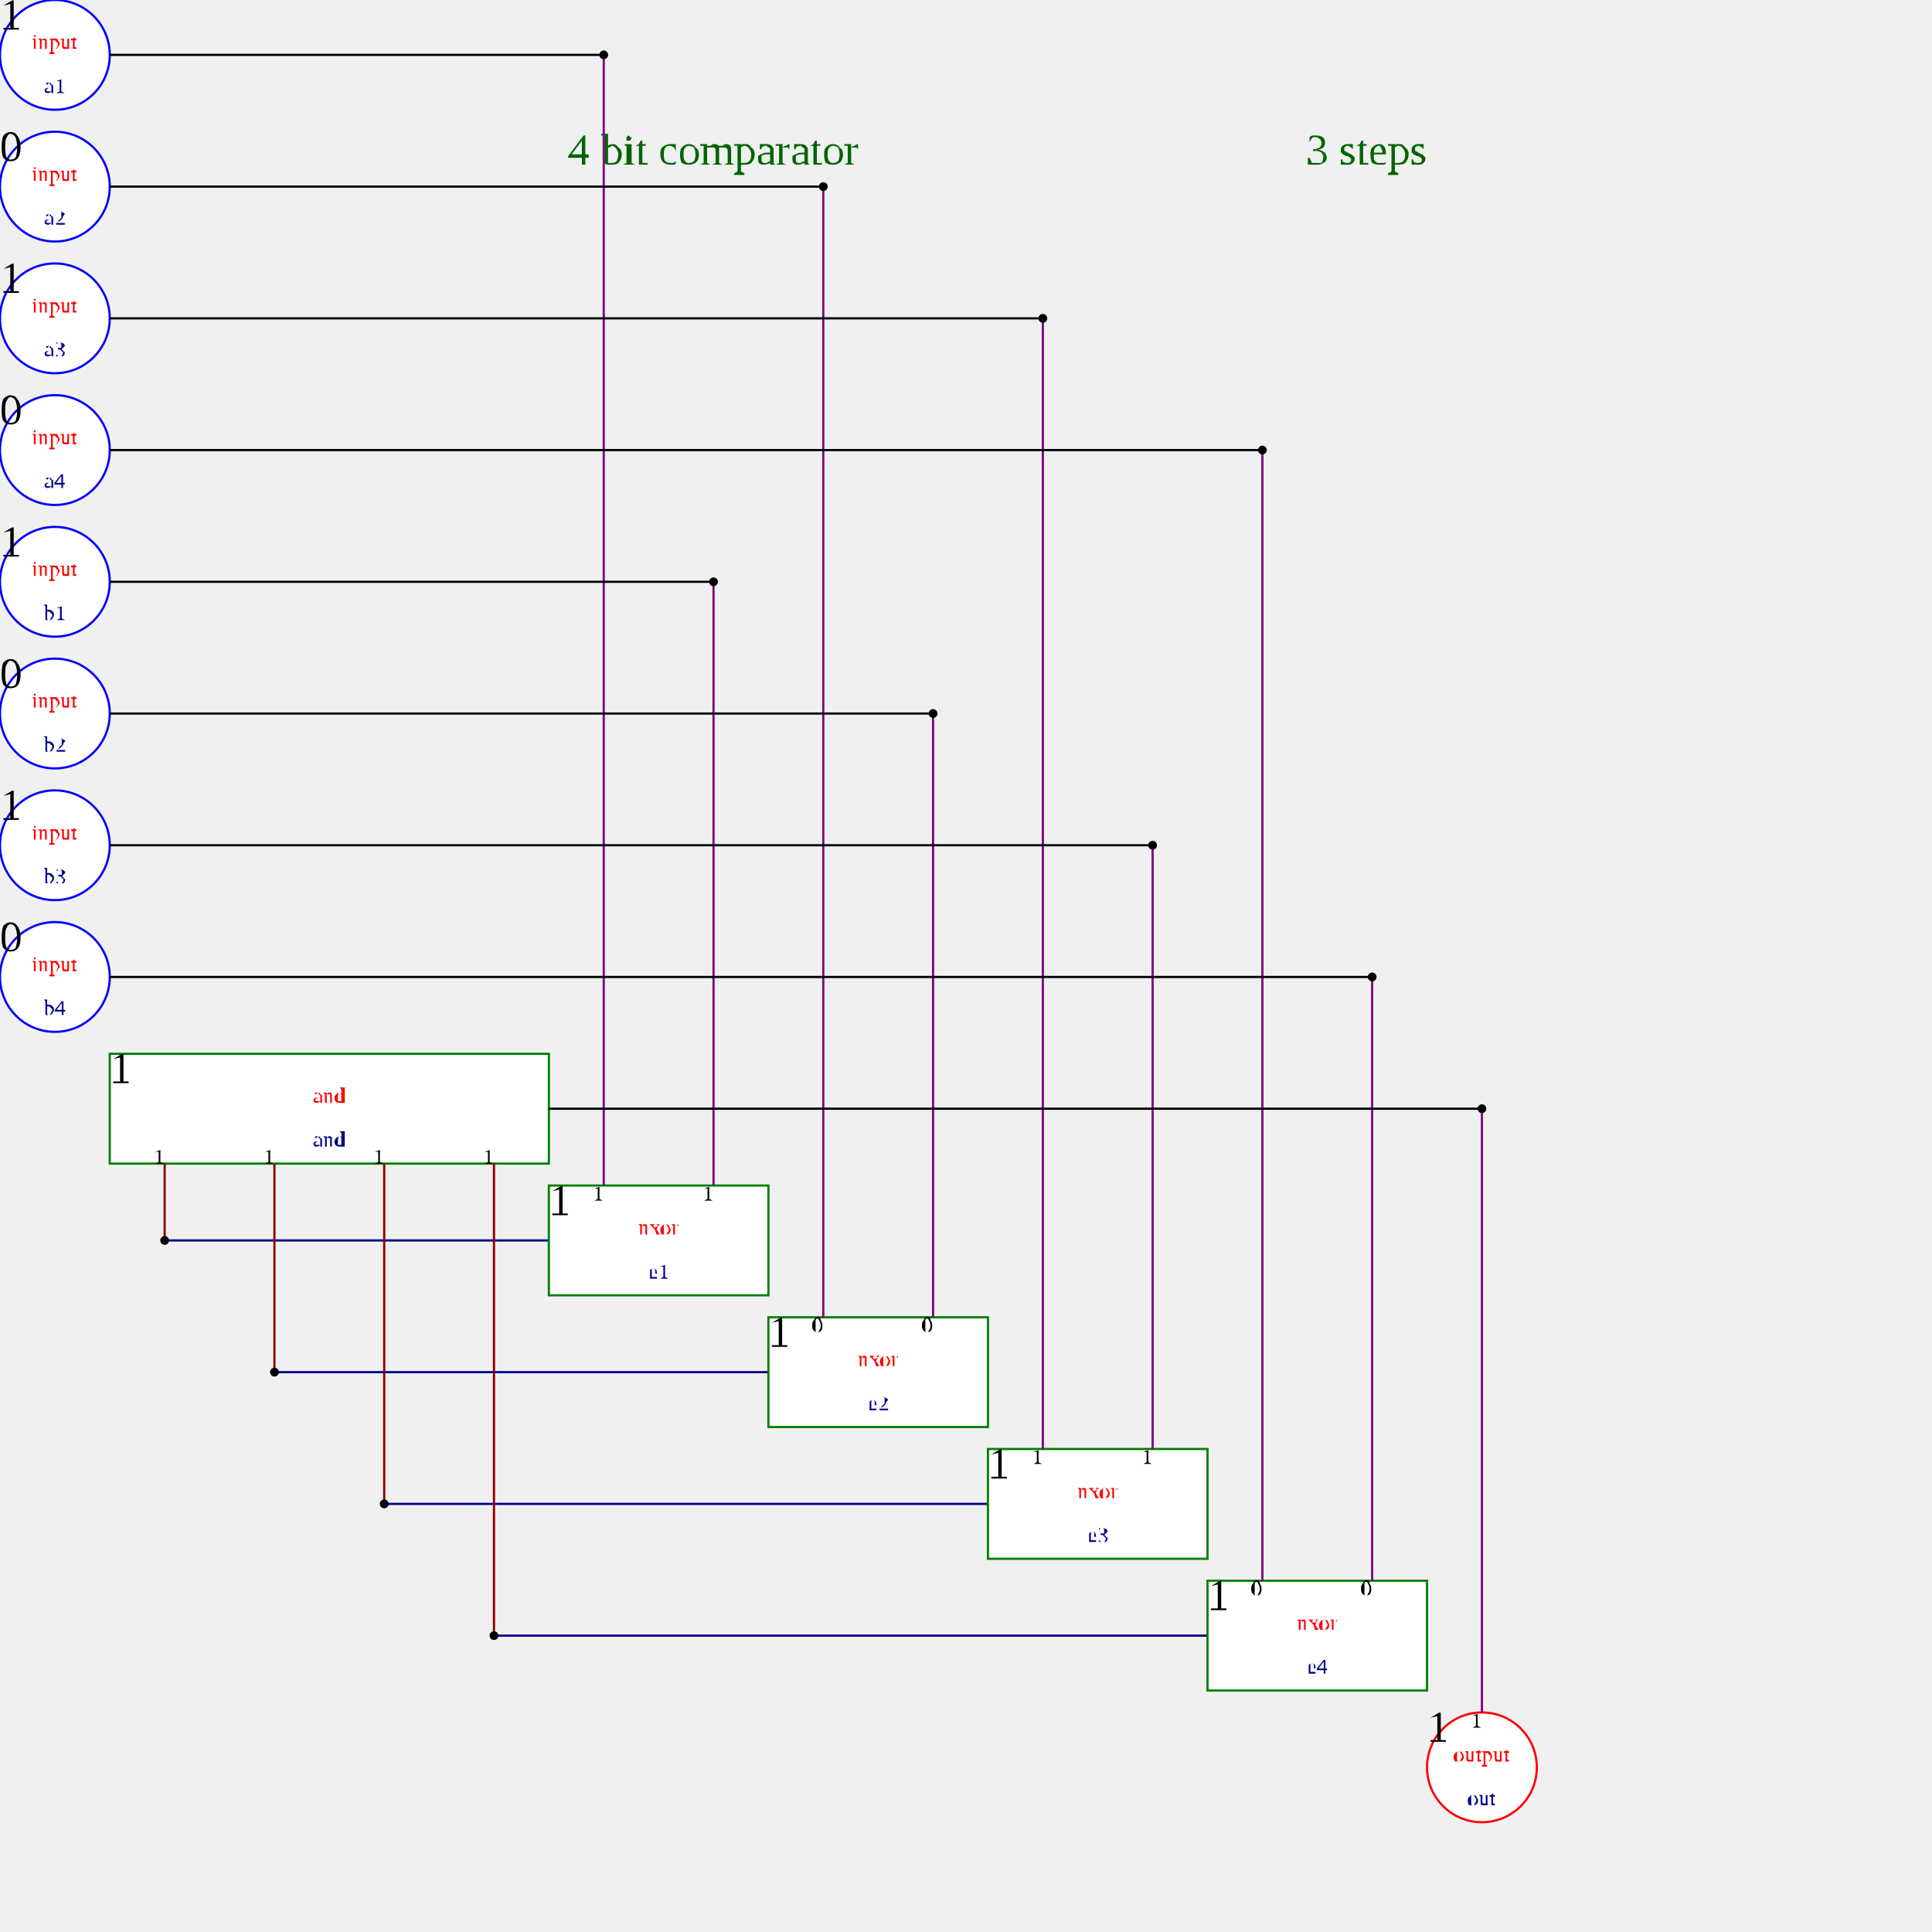
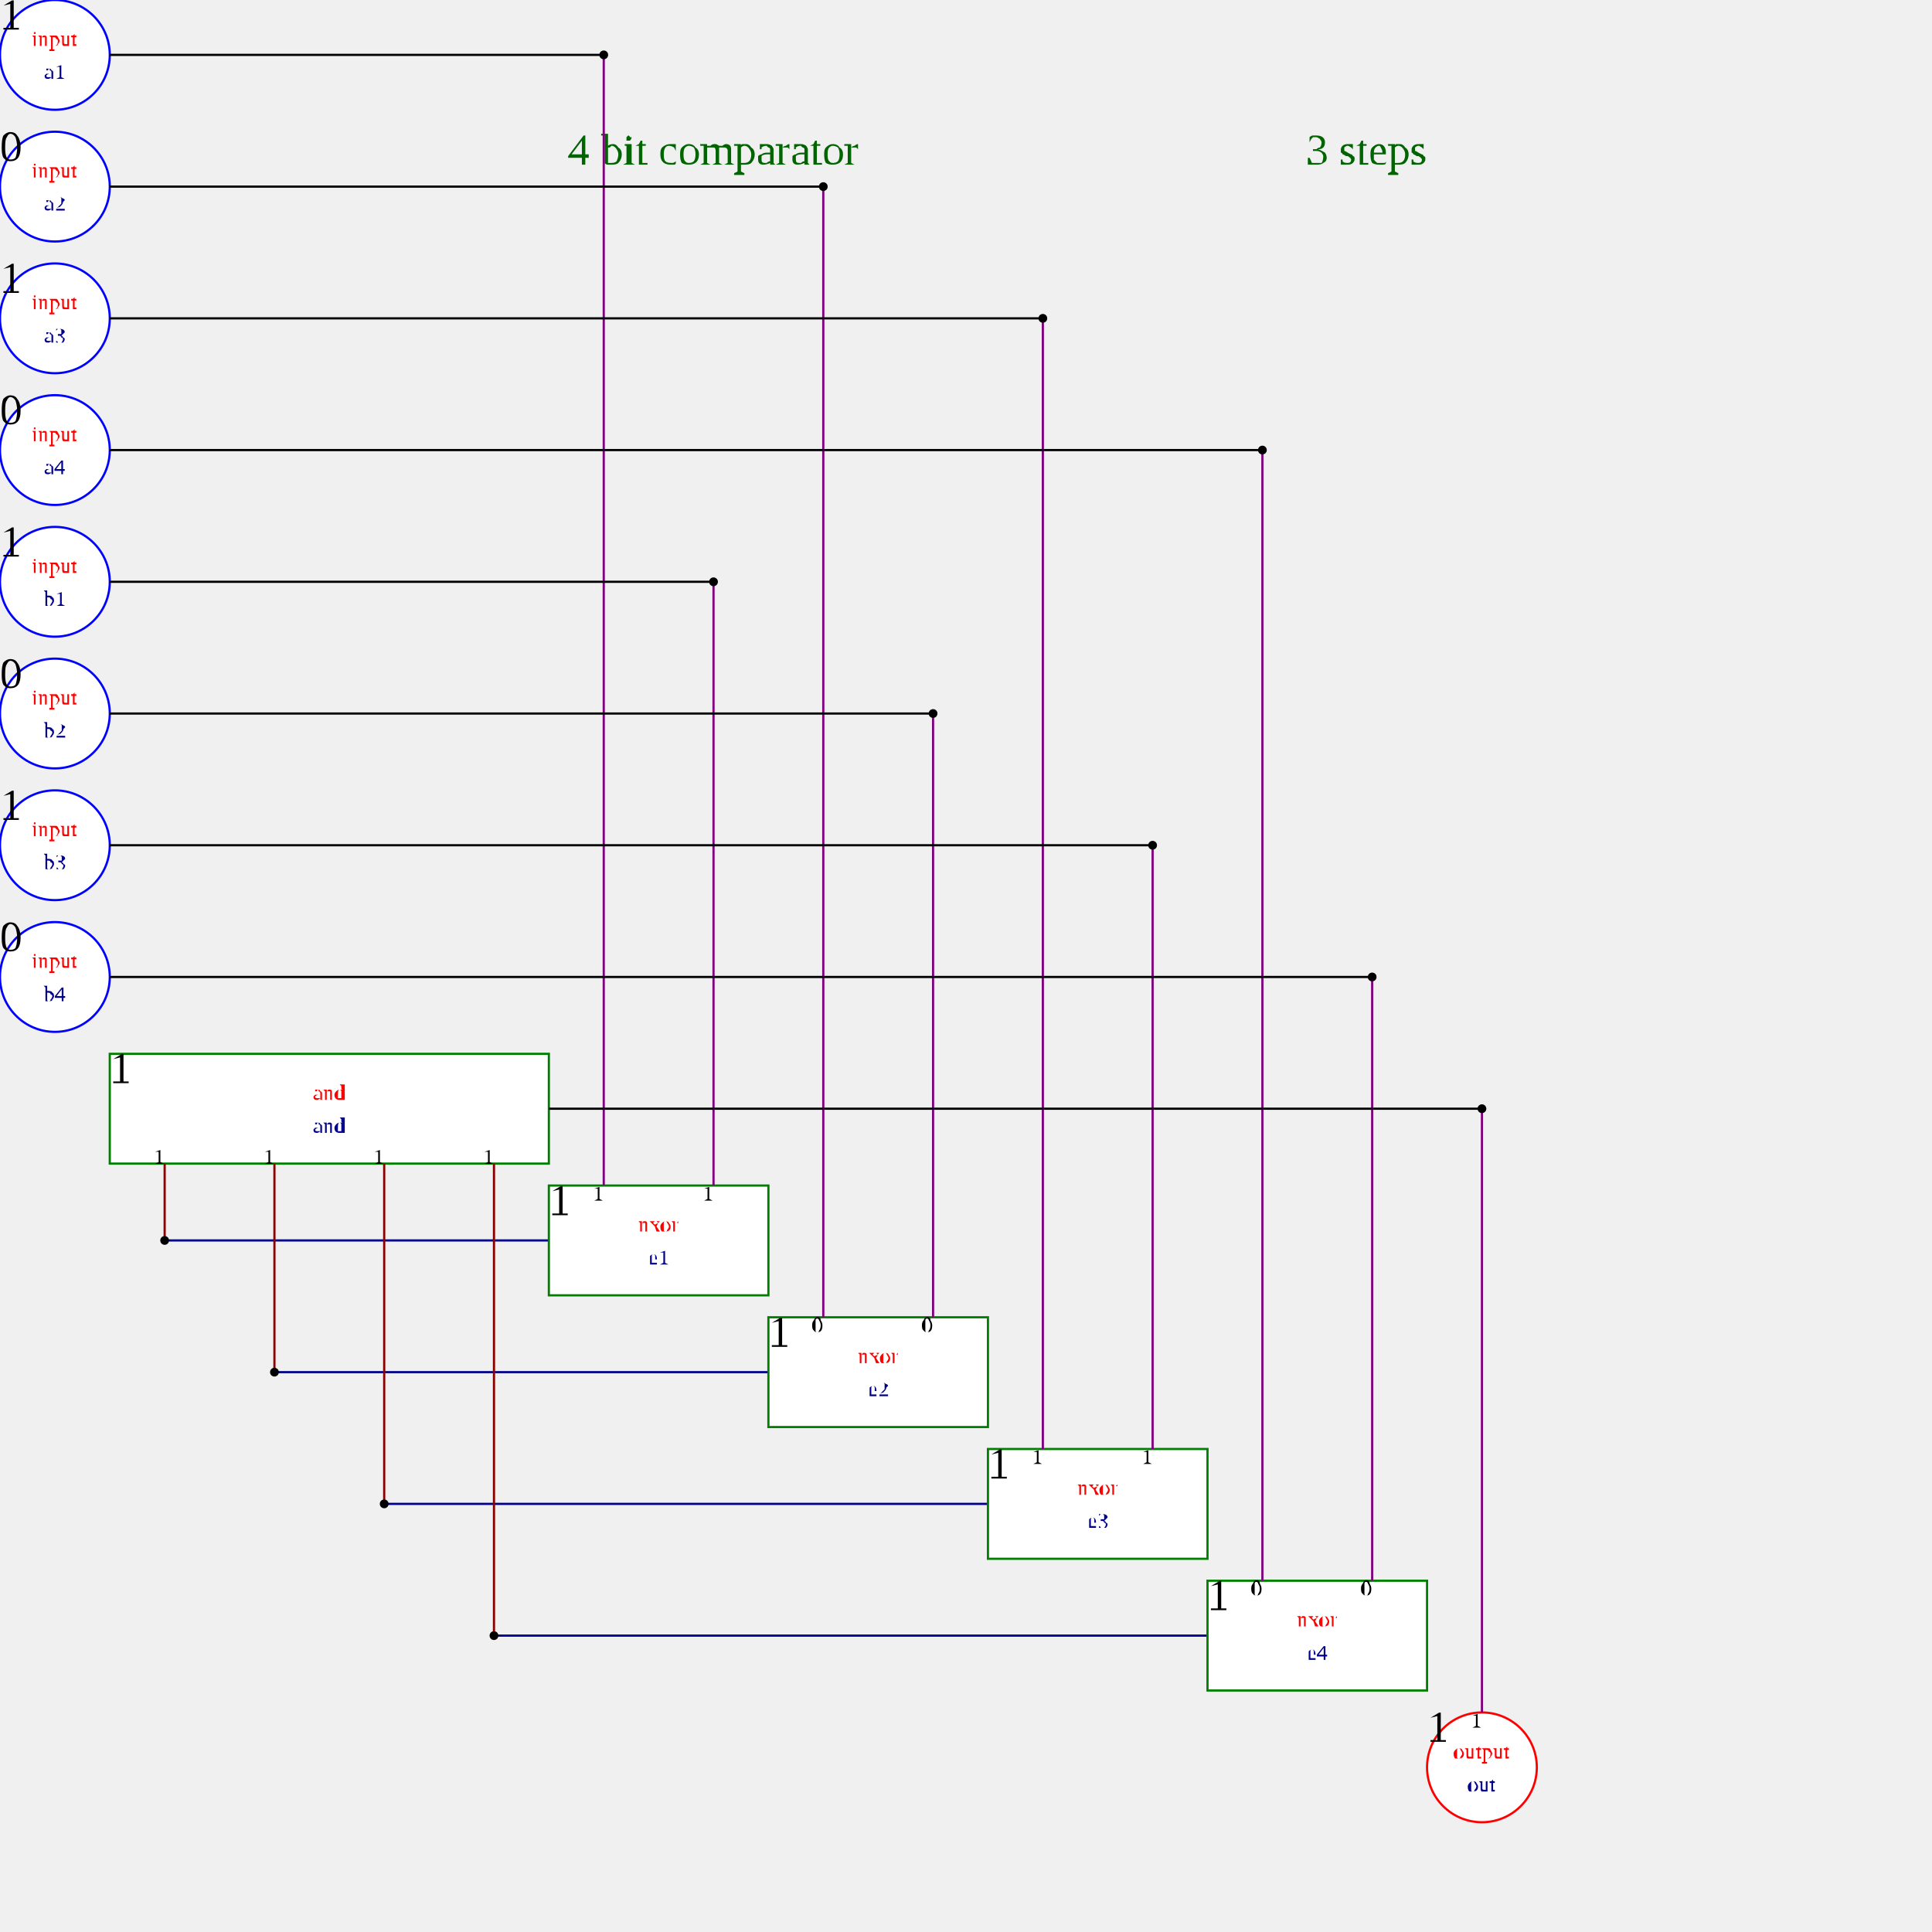
<svg xmlns="http://www.w3.org/2000/svg" height="100%" viewBox="0 0 17.6 17.6" width="100%">
  <text fill="darkGreen" font-size="0.4" stroke-width="0.04" text-anchor="middle" x="6.5" y="1.5">4 bit comparator</text>
  <text fill="darkGreen" font-size="0.4" stroke-width="0.04" text-anchor="end" x="13" y="1.5">3 steps</text>
  <circle cx="0.5" cy="0.5" fill="white" font-size="0.2" r="0.5" stroke="blue" stroke-width="0.02" />
  <text dominant-baseline="hanging" fill="black" font-size="0.4" stroke-width="0.04" text-anchor="start" x="0" y="0">1</text>
-   <text dominant-baseline="middle" fill="red" font-size="0.2" stroke-width="0.02" text-anchor="middle" x="0.5" y="0.4">input</text>
-   <text dominant-baseline="middle" fill="darkblue" font-size="0.2" stroke-width="0.02" text-anchor="middle" x="0.5" y="0.8">a1</text>
+   <text dominant-baseline="auto" fill="red" font-size="0.2" stroke-width="0.02" text-anchor="middle" x="0.5" y="0.417">input</text>
+   <text dominant-baseline="hanging" fill="darkblue" font-size="0.2" stroke-width="0.02" text-anchor="middle" x="0.5" y="0.583">a1</text>
  <circle cx="0.5" cy="1.7" fill="white" font-size="0.2" r="0.5" stroke="blue" stroke-width="0.02" />
  <text dominant-baseline="hanging" fill="black" font-size="0.4" stroke-width="0.04" text-anchor="start" x="0" y="1.2">0</text>
-   <text dominant-baseline="middle" fill="red" font-size="0.2" stroke-width="0.02" text-anchor="middle" x="0.5" y="1.6">input</text>
-   <text dominant-baseline="middle" fill="darkblue" font-size="0.2" stroke-width="0.02" text-anchor="middle" x="0.5" y="2">a2</text>
+   <text dominant-baseline="auto" fill="red" font-size="0.2" stroke-width="0.02" text-anchor="middle" x="0.5" y="1.617">input</text>
+   <text dominant-baseline="hanging" fill="darkblue" font-size="0.2" stroke-width="0.02" text-anchor="middle" x="0.5" y="1.783">a2</text>
  <circle cx="0.5" cy="2.9" fill="white" font-size="0.2" r="0.5" stroke="blue" stroke-width="0.02" />
  <text dominant-baseline="hanging" fill="black" font-size="0.4" stroke-width="0.04" text-anchor="start" x="0" y="2.4">1</text>
-   <text dominant-baseline="middle" fill="red" font-size="0.2" stroke-width="0.02" text-anchor="middle" x="0.5" y="2.8">input</text>
-   <text dominant-baseline="middle" fill="darkblue" font-size="0.2" stroke-width="0.02" text-anchor="middle" x="0.5" y="3.2">a3</text>
+   <text dominant-baseline="auto" fill="red" font-size="0.2" stroke-width="0.02" text-anchor="middle" x="0.5" y="2.817">input</text>
+   <text dominant-baseline="hanging" fill="darkblue" font-size="0.2" stroke-width="0.02" text-anchor="middle" x="0.5" y="2.983">a3</text>
  <circle cx="0.5" cy="4.1" fill="white" font-size="0.2" r="0.5" stroke="blue" stroke-width="0.02" />
  <text dominant-baseline="hanging" fill="black" font-size="0.4" stroke-width="0.04" text-anchor="start" x="0" y="3.6">0</text>
-   <text dominant-baseline="middle" fill="red" font-size="0.2" stroke-width="0.02" text-anchor="middle" x="0.5" y="4">input</text>
-   <text dominant-baseline="middle" fill="darkblue" font-size="0.2" stroke-width="0.02" text-anchor="middle" x="0.5" y="4.4">a4</text>
+   <text dominant-baseline="auto" fill="red" font-size="0.2" stroke-width="0.02" text-anchor="middle" x="0.5" y="4.017">input</text>
+   <text dominant-baseline="hanging" fill="darkblue" font-size="0.2" stroke-width="0.02" text-anchor="middle" x="0.5" y="4.183">a4</text>
  <rect fill="white" font-size="0.2" height="1" stroke="green" stroke-width="0.02" width="4" x="1" y="9.6" />
  <text dominant-baseline="hanging" fill="black" font-size="0.4" stroke-width="0.04" text-anchor="start" x="1" y="9.6">1</text>
-   <text dominant-baseline="middle" fill="red" font-size="0.2" stroke-width="0.02" text-anchor="middle" x="3" y="10">and</text>
-   <text dominant-baseline="middle" fill="darkblue" font-size="0.2" stroke-width="0.02" text-anchor="middle" x="3" y="10.4">and</text>
+   <text dominant-baseline="auto" fill="red" font-size="0.2" stroke-width="0.02" text-anchor="middle" x="3" y="10.017">and</text>
+   <text dominant-baseline="hanging" fill="darkblue" font-size="0.2" stroke-width="0.02" text-anchor="middle" x="3" y="10.183">and</text>
  <line font-size="0.2" stroke="darkBlue" stroke-width="0.02" x1="5" x2="1.5" y1="11.3" y2="11.3" />
  <line font-size="0.2" stroke="darkRed" stroke-width="0.02" x1="1.5" x2="1.5" y1="11.3" y2="10.6" />
  <circle cx="1.5" cy="11.3" fill="black" font-size="0.2" r="0.04" stroke-width="0.02" />
  <text fill="black" font-size="0.2" stroke-width="0.02" text-anchor="end" x="1.5" y="10.6">1</text>
  <line font-size="0.2" stroke="darkBlue" stroke-width="0.02" x1="7" x2="2.5" y1="12.5" y2="12.5" />
  <line font-size="0.2" stroke="darkRed" stroke-width="0.02" x1="2.5" x2="2.5" y1="12.5" y2="10.6" />
  <circle cx="2.5" cy="12.5" fill="black" font-size="0.2" r="0.04" stroke-width="0.02" />
  <text fill="black" font-size="0.2" stroke-width="0.02" text-anchor="end" x="2.5" y="10.6">1</text>
  <line font-size="0.2" stroke="darkBlue" stroke-width="0.02" x1="9" x2="3.5" y1="13.7" y2="13.7" />
  <line font-size="0.2" stroke="darkRed" stroke-width="0.02" x1="3.5" x2="3.5" y1="13.7" y2="10.6" />
  <circle cx="3.5" cy="13.7" fill="black" font-size="0.2" r="0.04" stroke-width="0.02" />
  <text fill="black" font-size="0.2" stroke-width="0.02" text-anchor="end" x="3.5" y="10.6">1</text>
  <line font-size="0.2" stroke="darkBlue" stroke-width="0.02" x1="11" x2="4.5" y1="14.9" y2="14.9" />
  <line font-size="0.2" stroke="darkRed" stroke-width="0.02" x1="4.5" x2="4.5" y1="14.9" y2="10.6" />
  <circle cx="4.5" cy="14.9" fill="black" font-size="0.2" r="0.04" stroke-width="0.02" />
  <text fill="black" font-size="0.2" stroke-width="0.02" text-anchor="end" x="4.5" y="10.6">1</text>
  <circle cx="0.5" cy="5.3" fill="white" font-size="0.2" r="0.5" stroke="blue" stroke-width="0.02" />
  <text dominant-baseline="hanging" fill="black" font-size="0.4" stroke-width="0.04" text-anchor="start" x="0" y="4.8">1</text>
-   <text dominant-baseline="middle" fill="red" font-size="0.2" stroke-width="0.02" text-anchor="middle" x="0.5" y="5.2">input</text>
-   <text dominant-baseline="middle" fill="darkblue" font-size="0.2" stroke-width="0.02" text-anchor="middle" x="0.5" y="5.6">b1</text>
+   <text dominant-baseline="auto" fill="red" font-size="0.2" stroke-width="0.02" text-anchor="middle" x="0.5" y="5.217">input</text>
+   <text dominant-baseline="hanging" fill="darkblue" font-size="0.2" stroke-width="0.02" text-anchor="middle" x="0.5" y="5.383">b1</text>
  <circle cx="0.5" cy="6.5" fill="white" font-size="0.2" r="0.5" stroke="blue" stroke-width="0.02" />
  <text dominant-baseline="hanging" fill="black" font-size="0.4" stroke-width="0.04" text-anchor="start" x="0" y="6">0</text>
-   <text dominant-baseline="middle" fill="red" font-size="0.2" stroke-width="0.02" text-anchor="middle" x="0.5" y="6.4">input</text>
-   <text dominant-baseline="middle" fill="darkblue" font-size="0.2" stroke-width="0.02" text-anchor="middle" x="0.5" y="6.8">b2</text>
+   <text dominant-baseline="auto" fill="red" font-size="0.2" stroke-width="0.02" text-anchor="middle" x="0.5" y="6.417">input</text>
+   <text dominant-baseline="hanging" fill="darkblue" font-size="0.2" stroke-width="0.02" text-anchor="middle" x="0.5" y="6.583">b2</text>
  <circle cx="0.5" cy="7.7" fill="white" font-size="0.2" r="0.5" stroke="blue" stroke-width="0.02" />
  <text dominant-baseline="hanging" fill="black" font-size="0.4" stroke-width="0.04" text-anchor="start" x="0" y="7.2">1</text>
-   <text dominant-baseline="middle" fill="red" font-size="0.2" stroke-width="0.02" text-anchor="middle" x="0.5" y="7.6">input</text>
-   <text dominant-baseline="middle" fill="darkblue" font-size="0.2" stroke-width="0.02" text-anchor="middle" x="0.5" y="8">b3</text>
+   <text dominant-baseline="auto" fill="red" font-size="0.2" stroke-width="0.02" text-anchor="middle" x="0.5" y="7.617">input</text>
+   <text dominant-baseline="hanging" fill="darkblue" font-size="0.2" stroke-width="0.02" text-anchor="middle" x="0.5" y="7.783">b3</text>
  <circle cx="0.5" cy="8.9" fill="white" font-size="0.2" r="0.5" stroke="blue" stroke-width="0.02" />
  <text dominant-baseline="hanging" fill="black" font-size="0.4" stroke-width="0.04" text-anchor="start" x="0" y="8.4">0</text>
-   <text dominant-baseline="middle" fill="red" font-size="0.2" stroke-width="0.02" text-anchor="middle" x="0.5" y="8.8">input</text>
-   <text dominant-baseline="middle" fill="darkblue" font-size="0.2" stroke-width="0.02" text-anchor="middle" x="0.5" y="9.2">b4</text>
+   <text dominant-baseline="auto" fill="red" font-size="0.2" stroke-width="0.02" text-anchor="middle" x="0.5" y="8.817">input</text>
+   <text dominant-baseline="hanging" fill="darkblue" font-size="0.2" stroke-width="0.02" text-anchor="middle" x="0.5" y="8.983">b4</text>
  <rect fill="white" font-size="0.2" height="1" stroke="green" stroke-width="0.02" width="2" x="5" y="10.8" />
  <text dominant-baseline="hanging" fill="black" font-size="0.4" stroke-width="0.04" text-anchor="start" x="5" y="10.8">1</text>
-   <text dominant-baseline="middle" fill="red" font-size="0.2" stroke-width="0.02" text-anchor="middle" x="6" y="11.2">nxor</text>
-   <text dominant-baseline="middle" fill="darkblue" font-size="0.2" stroke-width="0.02" text-anchor="middle" x="6" y="11.6">e1</text>
+   <text dominant-baseline="auto" fill="red" font-size="0.2" stroke-width="0.02" text-anchor="middle" x="6" y="11.217">nxor</text>
+   <text dominant-baseline="hanging" fill="darkblue" font-size="0.2" stroke-width="0.02" text-anchor="middle" x="6" y="11.383">e1</text>
  <line font-size="0.2" stroke="black" stroke-width="0.02" x1="1" x2="5.5" y1="0.5" y2="0.5" />
  <line font-size="0.2" stroke="purple" stroke-width="0.02" x1="5.5" x2="5.5" y1="0.5" y2="10.8" />
  <circle cx="5.5" cy="0.5" fill="black" font-size="0.2" r="0.04" stroke-width="0.02" />
  <text dominant-baseline="hanging" fill="black" font-size="0.2" stroke-width="0.02" text-anchor="end" x="5.5" y="10.8">1</text>
  <line font-size="0.2" stroke="black" stroke-width="0.02" x1="1" x2="6.5" y1="5.3" y2="5.3" />
  <line font-size="0.2" stroke="purple" stroke-width="0.02" x1="6.5" x2="6.5" y1="5.3" y2="10.8" />
  <circle cx="6.5" cy="5.3" fill="black" font-size="0.2" r="0.04" stroke-width="0.02" />
  <text dominant-baseline="hanging" fill="black" font-size="0.2" stroke-width="0.02" text-anchor="end" x="6.5" y="10.8">1</text>
  <rect fill="white" font-size="0.2" height="1" stroke="green" stroke-width="0.02" width="2" x="7" y="12" />
  <text dominant-baseline="hanging" fill="black" font-size="0.4" stroke-width="0.04" text-anchor="start" x="7" y="12">1</text>
-   <text dominant-baseline="middle" fill="red" font-size="0.2" stroke-width="0.02" text-anchor="middle" x="8" y="12.4">nxor</text>
-   <text dominant-baseline="middle" fill="darkblue" font-size="0.2" stroke-width="0.02" text-anchor="middle" x="8" y="12.8">e2</text>
+   <text dominant-baseline="auto" fill="red" font-size="0.2" stroke-width="0.02" text-anchor="middle" x="8" y="12.417">nxor</text>
+   <text dominant-baseline="hanging" fill="darkblue" font-size="0.2" stroke-width="0.02" text-anchor="middle" x="8" y="12.583">e2</text>
  <line font-size="0.2" stroke="black" stroke-width="0.02" x1="1" x2="7.5" y1="1.7" y2="1.7" />
  <line font-size="0.2" stroke="purple" stroke-width="0.02" x1="7.5" x2="7.5" y1="1.7" y2="12" />
  <circle cx="7.5" cy="1.7" fill="black" font-size="0.2" r="0.04" stroke-width="0.02" />
  <text dominant-baseline="hanging" fill="black" font-size="0.2" stroke-width="0.02" text-anchor="end" x="7.5" y="12">0</text>
  <line font-size="0.2" stroke="black" stroke-width="0.02" x1="1" x2="8.5" y1="6.5" y2="6.5" />
  <line font-size="0.2" stroke="purple" stroke-width="0.02" x1="8.5" x2="8.5" y1="6.5" y2="12" />
  <circle cx="8.5" cy="6.5" fill="black" font-size="0.2" r="0.04" stroke-width="0.02" />
  <text dominant-baseline="hanging" fill="black" font-size="0.2" stroke-width="0.02" text-anchor="end" x="8.5" y="12">0</text>
  <rect fill="white" font-size="0.2" height="1" stroke="green" stroke-width="0.02" width="2" x="9" y="13.2" />
  <text dominant-baseline="hanging" fill="black" font-size="0.4" stroke-width="0.04" text-anchor="start" x="9" y="13.2">1</text>
-   <text dominant-baseline="middle" fill="red" font-size="0.2" stroke-width="0.02" text-anchor="middle" x="10" y="13.6">nxor</text>
-   <text dominant-baseline="middle" fill="darkblue" font-size="0.2" stroke-width="0.02" text-anchor="middle" x="10" y="14">e3</text>
+   <text dominant-baseline="auto" fill="red" font-size="0.2" stroke-width="0.02" text-anchor="middle" x="10" y="13.617">nxor</text>
+   <text dominant-baseline="hanging" fill="darkblue" font-size="0.2" stroke-width="0.02" text-anchor="middle" x="10" y="13.783">e3</text>
  <line font-size="0.2" stroke="black" stroke-width="0.02" x1="1" x2="9.5" y1="2.9" y2="2.9" />
  <line font-size="0.2" stroke="purple" stroke-width="0.02" x1="9.5" x2="9.5" y1="2.9" y2="13.2" />
  <circle cx="9.5" cy="2.9" fill="black" font-size="0.2" r="0.04" stroke-width="0.02" />
  <text dominant-baseline="hanging" fill="black" font-size="0.2" stroke-width="0.02" text-anchor="end" x="9.5" y="13.2">1</text>
  <line font-size="0.2" stroke="black" stroke-width="0.02" x1="1" x2="10.5" y1="7.7" y2="7.7" />
  <line font-size="0.2" stroke="purple" stroke-width="0.02" x1="10.5" x2="10.5" y1="7.7" y2="13.2" />
  <circle cx="10.5" cy="7.7" fill="black" font-size="0.2" r="0.04" stroke-width="0.02" />
  <text dominant-baseline="hanging" fill="black" font-size="0.2" stroke-width="0.02" text-anchor="end" x="10.5" y="13.2">1</text>
  <rect fill="white" font-size="0.2" height="1" stroke="green" stroke-width="0.02" width="2" x="11" y="14.4" />
  <text dominant-baseline="hanging" fill="black" font-size="0.4" stroke-width="0.04" text-anchor="start" x="11" y="14.4">1</text>
-   <text dominant-baseline="middle" fill="red" font-size="0.2" stroke-width="0.02" text-anchor="middle" x="12" y="14.8">nxor</text>
-   <text dominant-baseline="middle" fill="darkblue" font-size="0.2" stroke-width="0.02" text-anchor="middle" x="12" y="15.2">e4</text>
+   <text dominant-baseline="auto" fill="red" font-size="0.2" stroke-width="0.02" text-anchor="middle" x="12" y="14.817">nxor</text>
+   <text dominant-baseline="hanging" fill="darkblue" font-size="0.2" stroke-width="0.02" text-anchor="middle" x="12" y="14.983">e4</text>
  <line font-size="0.2" stroke="black" stroke-width="0.02" x1="1" x2="11.5" y1="4.1" y2="4.1" />
  <line font-size="0.2" stroke="purple" stroke-width="0.02" x1="11.5" x2="11.5" y1="4.1" y2="14.4" />
  <circle cx="11.5" cy="4.1" fill="black" font-size="0.2" r="0.04" stroke-width="0.02" />
  <text dominant-baseline="hanging" fill="black" font-size="0.2" stroke-width="0.02" text-anchor="end" x="11.5" y="14.4">0</text>
  <line font-size="0.2" stroke="black" stroke-width="0.02" x1="1" x2="12.5" y1="8.9" y2="8.9" />
  <line font-size="0.2" stroke="purple" stroke-width="0.02" x1="12.5" x2="12.5" y1="8.9" y2="14.4" />
  <circle cx="12.5" cy="8.9" fill="black" font-size="0.2" r="0.04" stroke-width="0.02" />
  <text dominant-baseline="hanging" fill="black" font-size="0.2" stroke-width="0.02" text-anchor="end" x="12.5" y="14.4">0</text>
  <circle cx="13.5" cy="16.1" fill="white" font-size="0.2" r="0.5" stroke="red" stroke-width="0.02" />
  <text dominant-baseline="hanging" fill="black" font-size="0.4" stroke-width="0.04" text-anchor="start" x="13" y="15.6">1</text>
-   <text dominant-baseline="middle" fill="red" font-size="0.2" stroke-width="0.02" text-anchor="middle" x="13.5" y="16">output</text>
-   <text dominant-baseline="middle" fill="darkblue" font-size="0.2" stroke-width="0.02" text-anchor="middle" x="13.5" y="16.4">out</text>
+   <text dominant-baseline="auto" fill="red" font-size="0.2" stroke-width="0.02" text-anchor="middle" x="13.5" y="16.017">output</text>
+   <text dominant-baseline="hanging" fill="darkblue" font-size="0.2" stroke-width="0.02" text-anchor="middle" x="13.5" y="16.183">out</text>
  <line font-size="0.2" stroke="black" stroke-width="0.02" x1="5" x2="13.5" y1="10.1" y2="10.1" />
  <line font-size="0.2" stroke="purple" stroke-width="0.02" x1="13.5" x2="13.5" y1="10.1" y2="15.6" />
  <circle cx="13.5" cy="10.1" fill="black" font-size="0.2" r="0.04" stroke-width="0.02" />
  <text dominant-baseline="hanging" fill="black" font-size="0.2" stroke-width="0.02" text-anchor="end" x="13.5" y="15.6">1</text>
</svg>
